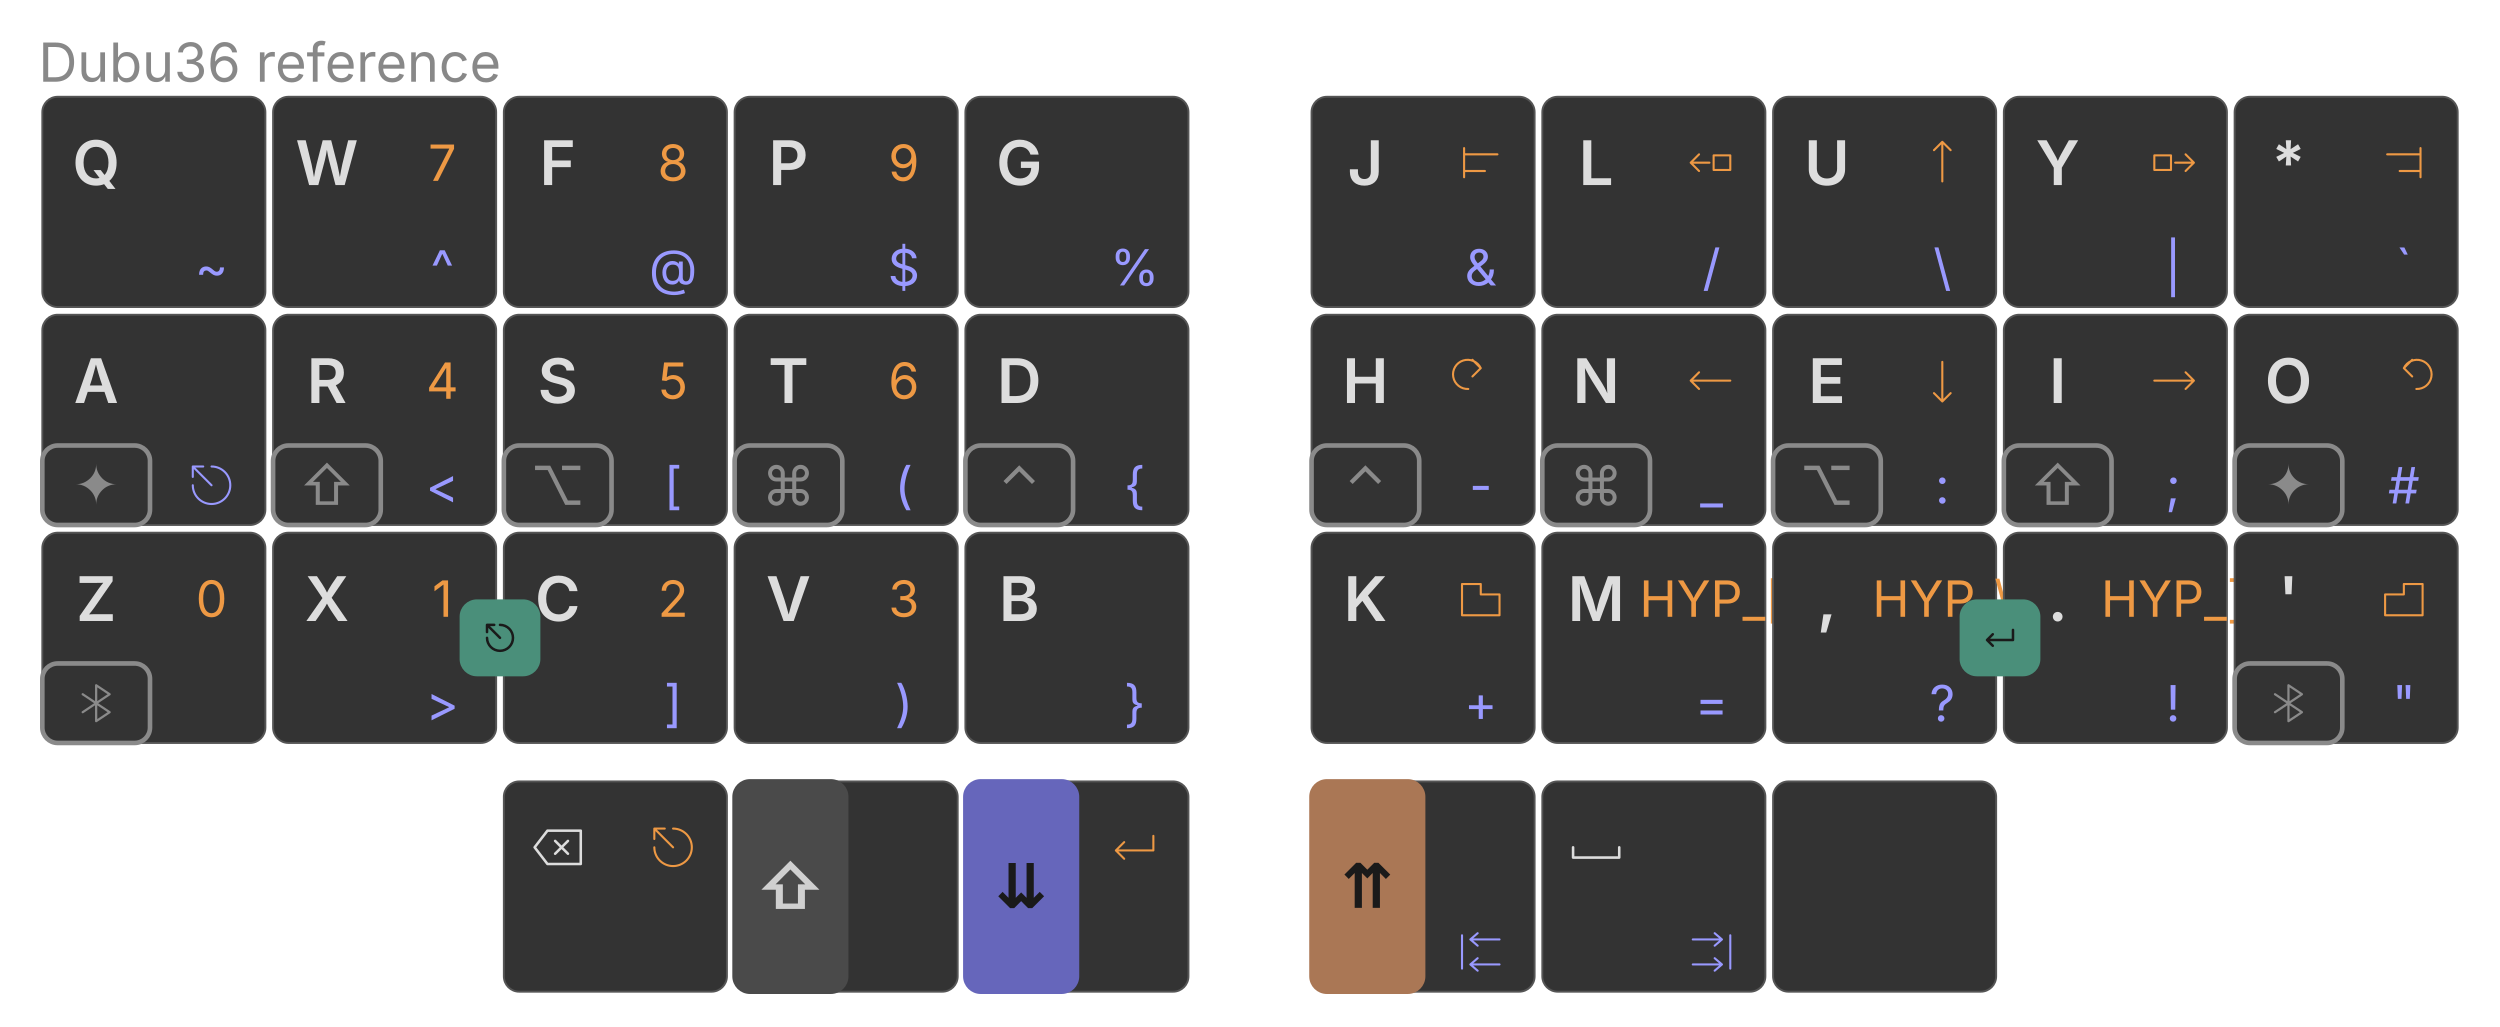
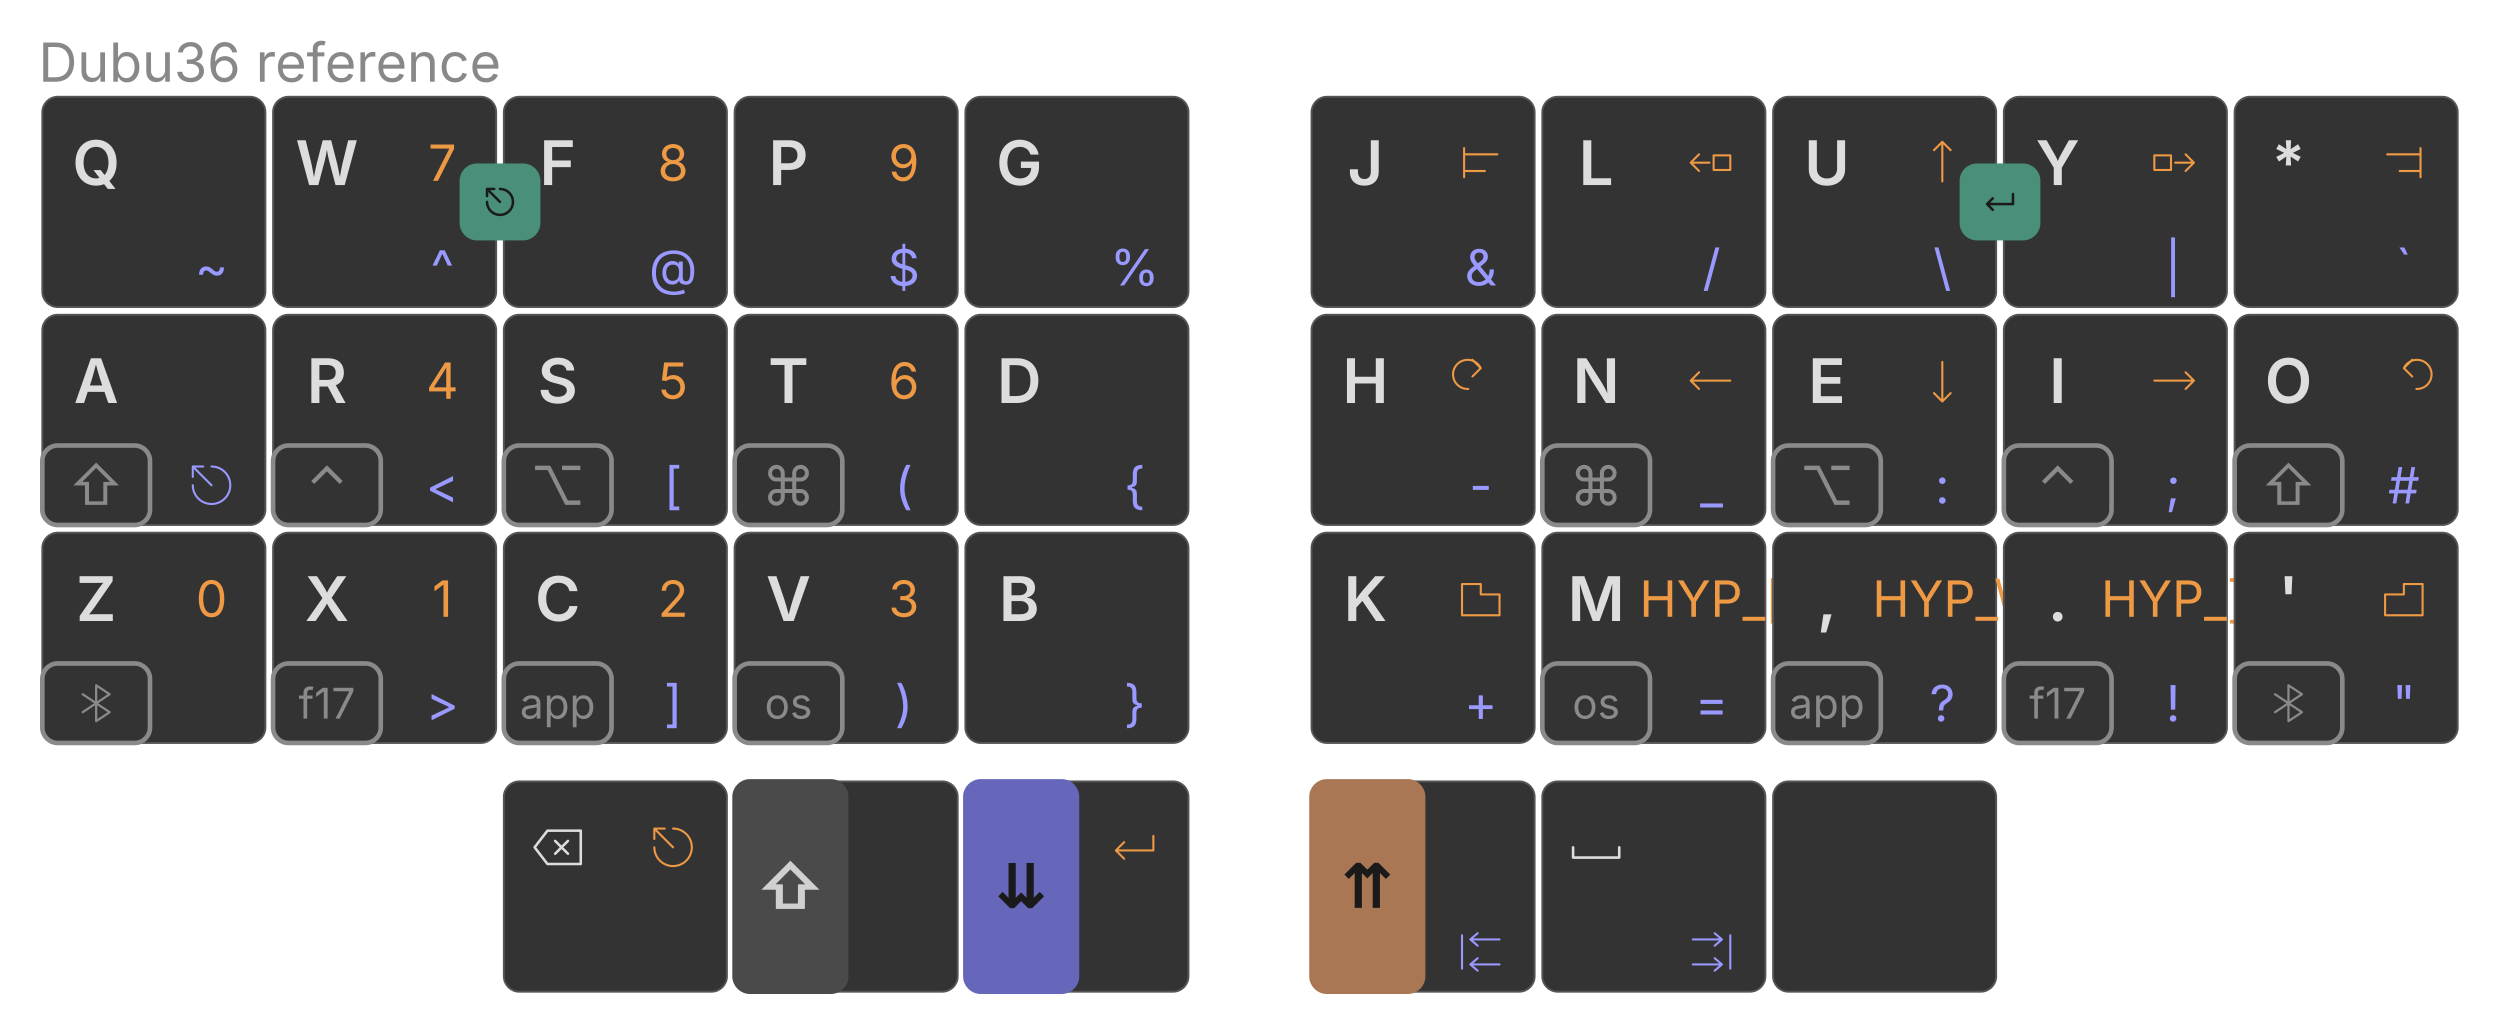
<svg xmlns="http://www.w3.org/2000/svg" class="keymap" width="650" height="267" viewBox="-10 -24 650.0 266.68">
  <style>/* Inter for letters. cairosvg uses only the first family, so marks
       Inter lacks (✦ ⇊ ⇈) set .dejavu; browsers still walk the stack. */
    svg.keymap { background: #1e1e2e;
                 font-family: Inter, "DejaVu Sans", "Segoe UI Symbol",
                              "Apple Symbols", sans-serif; }
    text.dejavu { font-family: "DejaVu Sans", "Segoe UI Symbol",
                  "Apple Symbols", sans-serif; }
    rect.keycap { fill: #333333; stroke: #555555; stroke-width: 0.5px; }
    text { fill: #c8c8c8; text-anchor: middle; dominant-baseline: central; }
    text.base { font-size: 16px; font-weight: 600; fill: #dddddd; }
    text.hold { font-size: 11px; }
    text.sym { font-size: 13px; fill: #9999ff; }
    text.num { font-size: 13px; fill: #ee9944; }
    text.oneshot { font-size: 12px; font-weight: 600; }
    use.glyph { fill: none; stroke: #c8c8c8; stroke-width: 2px;
                stroke-linecap: round; stroke-linejoin: round; }
    use.glyph.base { stroke: #dddddd; }
    use.glyph.sym { stroke: #9999ff; }
    use.glyph.num { stroke: #ee9944; }
    use.glyph.hold.tap-preferred.mod { stroke: #8a8a8a; }
    use.glyph.hold.hold-preferred.mod, use.glyph.oneshot.mod { stroke: #d0d0d0; }
    use.glyph.hold.hold-preferred.sym, use.glyph.oneshot.sym,
    use.glyph.hold.hold-preferred.nav, use.glyph.oneshot.nav { stroke: #1a1a1a; }
    use.glyph.hold.tap-preferred.sym { stroke: #9999ff; }
    use.glyph.hold.tap-preferred.nav { stroke: #ee9944; }
    rect.hold-box { stroke-width: 1.2px; }
    rect.hold-box.tap-preferred.mod { fill: none; stroke: #8a8a8a; }
    rect.hold-box.tap-preferred.sym { fill: none; stroke: #9999ff; }
    rect.hold-box.tap-preferred.nav { fill: none; stroke: #ee9944; }
    rect.hold-box.hold-preferred.mod { fill: #4a4a4a; stroke: #4a4a4a; }
    rect.hold-box.hold-preferred.sym { fill: #6666bb; stroke: #6666bb; }
    rect.hold-box.hold-preferred.nav { fill: #aa7755; stroke: #aa7755; }
    rect.hold-box.oneshot.mod { fill: #4a4a4a; stroke: #4a4a4a; }
    rect.hold-box.oneshot.sym { fill: #6666bb; stroke: #6666bb; }
    rect.hold-box.oneshot.nav { fill: #aa7755; stroke: #aa7755; }
    text.hold.hold-preferred.mod, text.oneshot.mod { fill: #d0d0d0; font-weight: 700; }
    text.hold.hold-preferred.sym, text.oneshot.sym,
    text.hold.hold-preferred.nav, text.oneshot.nav { fill: #1a1a1a; font-weight: 700; }
    text.hold.tap-preferred { fill: #8a8a8a; }
    text.hold.symbol { font-size: 14px; }
    text.oneshot.symbol { font-size: 16px; }
    text.title { font-size: 14px; fill: #888888; text-anchor: start; }
    rect.combo-badge { fill: #4a8f7a; stroke: #4a8f7a; }
    use.glyph.combo { stroke: #1a1a1a; stroke-width: 3.5px; }
    text.combo { font-size: 9px; font-weight: 700; fill: #1a1a1a; }</style>
  <defs>
    <path id="glyph_backspace" class="symbol" transform="scale(0.333333) translate(-24,-24)" d="M22,19l10,10 M22,29l10-10 M6,24l10,13h26v-26h-26z" />
    <path id="glyph_delete-word" class="symbol" transform="scale(0.333333) translate(-24,-24)" d="M22,19l10,10 M22,29l10-10 M6,24l10,13h26v-26h-26z M6,17l-6,7,6,7" />
    <path id="glyph_return" class="symbol" transform="scale(0.333333) translate(-24,-24)" d="M42,13V27H6 m8-8l-8,8l8,8" />
    <path id="glyph_space" class="symbol" transform="scale(0.333333) translate(-24,-24)" d="M42,24V32H6V24" />
    <path id="glyph_escape" class="symbol" transform="scale(0.333333) translate(-24,-24)" d="M24,24l-18-18 m0,10v-10h10 M24,6A18,18,0,1,1,6,24" />
    <path id="glyph_up" class="symbol" transform="scale(0.333333) translate(-24,-24)" d="M24,42v-36 m-8,6l8-8l8,8" />
    <path id="glyph_down" class="symbol" transform="scale(0.333333) translate(-24,-24)" d="M24,6v36 m-8,-6l8,8l8-8" />
    <path id="glyph_left" class="symbol" transform="scale(0.333333) translate(-24,-24)" d="M42,24h-36 m6-8l-8,8l8,8" />
    <path id="glyph_right" class="symbol" transform="scale(0.333333) translate(-24,-24)" d="M6,24h36 m-6-8l8,8l-8,8" />
    <path id="glyph_tab" class="symbol" transform="scale(0.333333) translate(-24,-24)" d="M6,12H32m-5-6l7,6l-7,6 M6,36H32m-5-6l7,6l-7,6 M42,8v32" />
    <path id="glyph_btab" class="symbol" transform="scale(0.333333) translate(-24,-24)" d="M42,12H16m5-6l-7,6l7,6 M42,36H16m5-6l-7,6l7,6 M6,8v32" />
    <path id="glyph_home" class="symbol" transform="scale(0.333333) translate(-24,-24)" d="M8,10v28 M8,16h32 M8,32h20" />
    <path id="glyph_end" class="symbol" transform="scale(0.333333) translate(-24,-24)" d="M40,10v28 M8,16h32 M20,32h20" />
    <path id="glyph_word-left" class="symbol" transform="scale(0.333333) translate(-24,-24)" d="M22,24h-16m6-8l-8,8l8,8 M26,17h16v14h-16z" />
    <path id="glyph_word-right" class="symbol" transform="scale(0.333333) translate(-24,-24)" d="M6,17h16v14h-16z M26,24h16m-6-8l8,8l-8,8" />
    <path id="glyph_hist-back" class="symbol" transform="scale(0.333333) translate(-24,-24)" d="M36,32A14,14 0 1 0 24,12m8-8l-8,8l8,8" />
    <path id="glyph_hist-fwd" class="symbol" transform="scale(0.333333) translate(-24,-24)" d="M12,32A14,14 0 1 1 24,12m-8-8l8,8l-8,8" />
    <path id="glyph_app-tab-prev" class="symbol" transform="scale(0.333333) translate(-24,-24)" d="M6,10h18v10h18v20H6z" />
    <path id="glyph_app-tab-next" class="symbol" transform="scale(0.333333) translate(-24,-24)" d="M6,20h18v-10h18v30H6z" />
    <path id="glyph_bluetooth" class="symbol" transform="scale(0.333333) translate(-24,-24)" d="M12,16 L36,32 L24,40 L24,8 L36,16 L12,32" />
  </defs>
  <text class="title" x="0" y="-8">Dubu36 reference</text>
  <g transform="translate(0.00,0.00)">
    <rect class="keycap" x="1.0" y="1.0" width="58.0" height="54.67" rx="4.0" ry="4.0" />
    <text class="base" x="15.0" y="18.134">Q</text>
    <text class="sym" x="45.0" y="45.336">~</text>
  </g>
  <g transform="translate(60.00,0.00)">
    <rect class="keycap" x="1.0" y="1.0" width="58.0" height="54.67" rx="4.0" ry="4.0" />
    <text class="base" x="15.0" y="18.134">W</text>
    <text class="num" x="45.0" y="18.134">7</text>
    <text class="sym" x="45.0" y="45.336">^</text>
  </g>
  <g transform="translate(120.00,0.00)">
    <rect class="keycap" x="1.0" y="1.0" width="58.0" height="54.67" rx="4.0" ry="4.0" />
    <text class="base" x="15.0" y="18.134">F</text>
    <text class="num" x="45.0" y="18.134">8</text>
    <text class="sym" x="45.0" y="45.336">@</text>
  </g>
  <g transform="translate(180.00,0.00)">
    <rect class="keycap" x="1.0" y="1.0" width="58.0" height="54.67" rx="4.0" ry="4.0" />
    <text class="base" x="15.0" y="18.134">P</text>
    <text class="num" x="45.0" y="18.134">9</text>
    <text class="sym" x="45.0" y="45.336">$</text>
  </g>
  <g transform="translate(240.00,0.00)">
    <rect class="keycap" x="1.0" y="1.0" width="58.0" height="54.67" rx="4.0" ry="4.0" />
    <text class="base" x="15.0" y="18.134">G</text>
    <text class="sym" x="45.0" y="45.336">%</text>
  </g>
  <g transform="translate(330.00,0.00)">
    <rect class="keycap" x="1.0" y="1.0" width="58.0" height="54.67" rx="4.0" ry="4.0" />
    <text class="base" x="15.0" y="18.134">J</text>
    <g transform="translate(45.0,18.1344) scale(0.8125)">
      <use class="glyph num" href="#glyph_home" />
    </g>
    <text class="sym" x="45.0" y="45.336">&amp;</text>
  </g>
  <g transform="translate(390.00,0.00)">
    <rect class="keycap" x="1.0" y="1.0" width="58.0" height="54.67" rx="4.0" ry="4.0" />
    <text class="base" x="15.0" y="18.134">L</text>
    <g transform="translate(45.0,18.1344) scale(0.8125)">
      <use class="glyph num" href="#glyph_word-left" />
    </g>
    <text class="sym" x="45.0" y="45.336">/</text>
  </g>
  <g transform="translate(450.00,0.00)">
    <rect class="keycap" x="1.0" y="1.0" width="58.0" height="54.67" rx="4.0" ry="4.0" />
    <text class="base" x="15.0" y="18.134">U</text>
    <g transform="translate(45.0,18.1344) scale(0.8125)">
      <use class="glyph num" href="#glyph_up" />
    </g>
    <text class="sym" x="45.0" y="45.336">\</text>
  </g>
  <g transform="translate(510.00,0.00)">
    <rect class="keycap" x="1.0" y="1.0" width="58.0" height="54.67" rx="4.0" ry="4.0" />
    <text class="base" x="15.0" y="18.134">Y</text>
    <g transform="translate(45.0,18.1344) scale(0.8125)">
      <use class="glyph num" href="#glyph_word-right" />
    </g>
    <text class="sym" x="45.0" y="45.336">|</text>
  </g>
  <g transform="translate(570.00,0.00)">
    <rect class="keycap" x="1.0" y="1.0" width="58.0" height="54.67" rx="4.0" ry="4.0" />
    <text class="base" x="15.0" y="18.134">*</text>
    <g transform="translate(45.0,18.1344) scale(0.8125)">
      <use class="glyph num" href="#glyph_end" />
    </g>
    <text class="sym" x="45.0" y="45.336">`</text>
  </g>
  <g transform="translate(0.00,56.67)">
    <rect class="keycap" x="1.0" y="1.0" width="58.0" height="54.67" rx="4.0" ry="4.0" />
    <rect class="hold-box tap-preferred mod" x="1.0" y="35.002" width="28.0" height="20.668" rx="4.0" ry="4.0" />
    <text class="base" x="15.0" y="18.134">A</text>
-     <text class="hold tap-preferred mod symbol dejavu" x="15.0" y="45.336">✦</text>
+     <text class="hold tap-preferred mod symbol" x="15.0" y="45.336">⇧</text>
    <g transform="translate(45.0,45.336) scale(0.8125)">
      <use class="glyph sym" href="#glyph_escape" />
    </g>
  </g>
  <g transform="translate(60.00,56.67)">
    <rect class="keycap" x="1.0" y="1.0" width="58.0" height="54.67" rx="4.0" ry="4.0" />
    <rect class="hold-box tap-preferred mod" x="1.0" y="35.002" width="28.0" height="20.668" rx="4.0" ry="4.0" />
    <text class="base" x="15.0" y="18.134">R</text>
-     <text class="hold tap-preferred mod symbol" x="15.0" y="45.336">⇧</text>
+     <text class="hold tap-preferred mod symbol" x="15.0" y="45.336">⌃</text>
    <text class="num" x="45.0" y="18.134">4</text>
    <text class="sym" x="45.0" y="45.336">&lt;</text>
  </g>
  <g transform="translate(120.00,56.67)">
    <rect class="keycap" x="1.0" y="1.0" width="58.0" height="54.67" rx="4.0" ry="4.0" />
    <rect class="hold-box tap-preferred mod" x="1.0" y="35.002" width="28.0" height="20.668" rx="4.0" ry="4.0" />
    <text class="base" x="15.0" y="18.134">S</text>
    <text class="hold tap-preferred mod symbol" x="15.0" y="45.336">⌥</text>
    <text class="num" x="45.0" y="18.134">5</text>
    <text class="sym" x="45.0" y="45.336">[</text>
  </g>
  <g transform="translate(180.00,56.67)">
    <rect class="keycap" x="1.0" y="1.0" width="58.0" height="54.67" rx="4.0" ry="4.0" />
    <rect class="hold-box tap-preferred mod" x="1.0" y="35.002" width="28.0" height="20.668" rx="4.0" ry="4.0" />
    <text class="base" x="15.0" y="18.134">T</text>
    <text class="hold tap-preferred mod symbol" x="15.0" y="45.336">⌘</text>
    <text class="num" x="45.0" y="18.134">6</text>
    <text class="sym" x="45.0" y="45.336">(</text>
  </g>
  <g transform="translate(240.00,56.67)">
    <rect class="keycap" x="1.0" y="1.0" width="58.0" height="54.67" rx="4.0" ry="4.0" />
-     <rect class="hold-box tap-preferred mod" x="1.0" y="35.002" width="28.0" height="20.668" rx="4.0" ry="4.0" />
    <text class="base" x="15.0" y="18.134">D</text>
-     <text class="hold tap-preferred mod symbol" x="15.0" y="45.336">⌃</text>
    <text class="sym" x="45.0" y="45.336">{</text>
  </g>
  <g transform="translate(330.00,56.67)">
    <rect class="keycap" x="1.0" y="1.0" width="58.0" height="54.67" rx="4.0" ry="4.0" />
-     <rect class="hold-box tap-preferred mod" x="1.0" y="35.002" width="28.0" height="20.668" rx="4.0" ry="4.0" />
    <text class="base" x="15.0" y="18.134">H</text>
-     <text class="hold tap-preferred mod symbol" x="15.0" y="45.336">⌃</text>
    <g transform="translate(45.0,18.1344) scale(0.8125)">
      <use class="glyph num" href="#glyph_hist-fwd" />
    </g>
    <text class="sym" x="45.0" y="45.336">-</text>
  </g>
  <g transform="translate(390.00,56.67)">
    <rect class="keycap" x="1.0" y="1.0" width="58.0" height="54.67" rx="4.0" ry="4.0" />
    <rect class="hold-box tap-preferred mod" x="1.0" y="35.002" width="28.0" height="20.668" rx="4.0" ry="4.0" />
    <text class="base" x="15.0" y="18.134">N</text>
    <text class="hold tap-preferred mod symbol" x="15.0" y="45.336">⌘</text>
    <g transform="translate(45.0,18.1344) scale(0.8125)">
      <use class="glyph num" href="#glyph_left" />
    </g>
    <text class="sym" x="45.0" y="45.336">_</text>
  </g>
  <g transform="translate(450.00,56.67)">
    <rect class="keycap" x="1.0" y="1.0" width="58.0" height="54.67" rx="4.0" ry="4.0" />
    <rect class="hold-box tap-preferred mod" x="1.0" y="35.002" width="28.0" height="20.668" rx="4.0" ry="4.0" />
    <text class="base" x="15.0" y="18.134">E</text>
    <text class="hold tap-preferred mod symbol" x="15.0" y="45.336">⌥</text>
    <g transform="translate(45.0,18.1344) scale(0.8125)">
      <use class="glyph num" href="#glyph_down" />
    </g>
    <text class="sym" x="45.0" y="45.336">:</text>
  </g>
  <g transform="translate(510.00,56.67)">
    <rect class="keycap" x="1.0" y="1.0" width="58.0" height="54.67" rx="4.0" ry="4.0" />
    <rect class="hold-box tap-preferred mod" x="1.0" y="35.002" width="28.0" height="20.668" rx="4.0" ry="4.0" />
    <text class="base" x="15.0" y="18.134">I</text>
+     <text class="hold tap-preferred mod symbol" x="15.0" y="45.336">⌃</text>
+     <g transform="translate(45.0,18.1344) scale(0.8125)">
+       <use class="glyph num" href="#glyph_right" />
+     </g>
+     <text class="sym" x="45.0" y="45.336">;</text>
+   </g>
+   <g transform="translate(570.00,56.67)">
+     <rect class="keycap" x="1.0" y="1.0" width="58.0" height="54.67" rx="4.0" ry="4.0" />
+     <rect class="hold-box tap-preferred mod" x="1.0" y="35.002" width="28.0" height="20.668" rx="4.0" ry="4.0" />
+     <text class="base" x="15.0" y="18.134">O</text>
    <text class="hold tap-preferred mod symbol" x="15.0" y="45.336">⇧</text>
-     <g transform="translate(45.0,18.1344) scale(0.8125)">
-       <use class="glyph num" href="#glyph_right" />
-     </g>
-     <text class="sym" x="45.0" y="45.336">;</text>
-   </g>
-   <g transform="translate(570.00,56.67)">
-     <rect class="keycap" x="1.0" y="1.0" width="58.0" height="54.67" rx="4.0" ry="4.0" />
-     <rect class="hold-box tap-preferred mod" x="1.0" y="35.002" width="28.0" height="20.668" rx="4.0" ry="4.0" />
-     <text class="base" x="15.0" y="18.134">O</text>
-     <text class="hold tap-preferred mod symbol dejavu" x="15.0" y="45.336">✦</text>
    <g transform="translate(45.0,18.1344) scale(0.8125)">
      <use class="glyph num" href="#glyph_hist-back" />
    </g>
    <text class="sym" x="45.0" y="45.336">#</text>
  </g>
  <g transform="translate(0.00,113.34)">
    <rect class="keycap" x="1.0" y="1.0" width="58.0" height="54.67" rx="4.0" ry="4.0" />
    <rect class="hold-box tap-preferred mod" x="1.0" y="35.002" width="28.0" height="20.668" rx="4.0" ry="4.0" />
    <text class="base" x="15.0" y="18.134">Z</text>
    <g transform="translate(15.0,45.336) scale(0.875)">
      <use class="glyph hold tap-preferred mod" href="#glyph_bluetooth" />
    </g>
    <text class="num" x="45.0" y="18.134">0</text>
  </g>
  <g transform="translate(60.00,113.34)">
    <rect class="keycap" x="1.0" y="1.0" width="58.0" height="54.67" rx="4.0" ry="4.0" />
+     <rect class="hold-box tap-preferred mod" x="1.0" y="35.002" width="28.0" height="20.668" rx="4.0" ry="4.0" />
    <text class="base" x="15.0" y="18.134">X</text>
+     <text class="hold tap-preferred mod" x="15.0" y="45.336">f17</text>
    <text class="num" x="45.0" y="18.134">1</text>
    <text class="sym" x="45.0" y="45.336">&gt;</text>
  </g>
  <g transform="translate(120.00,113.34)">
    <rect class="keycap" x="1.0" y="1.0" width="58.0" height="54.67" rx="4.0" ry="4.0" />
+     <rect class="hold-box tap-preferred mod" x="1.0" y="35.002" width="28.0" height="20.668" rx="4.0" ry="4.0" />
    <text class="base" x="15.0" y="18.134">C</text>
+     <text class="hold tap-preferred mod" x="15.0" y="45.336">app</text>
    <text class="num" x="45.0" y="18.134">2</text>
    <text class="sym" x="45.0" y="45.336">]</text>
  </g>
  <g transform="translate(180.00,113.34)">
    <rect class="keycap" x="1.0" y="1.0" width="58.0" height="54.67" rx="4.0" ry="4.0" />
+     <rect class="hold-box tap-preferred mod" x="1.0" y="35.002" width="28.0" height="20.668" rx="4.0" ry="4.0" />
    <text class="base" x="15.0" y="18.134">V</text>
+     <text class="hold tap-preferred mod" x="15.0" y="45.336">os</text>
    <text class="num" x="45.0" y="18.134">3</text>
    <text class="sym" x="45.0" y="45.336">)</text>
  </g>
  <g transform="translate(240.00,113.34)">
    <rect class="keycap" x="1.0" y="1.0" width="58.0" height="54.67" rx="4.0" ry="4.0" />
    <text class="base" x="15.0" y="18.134">B</text>
    <text class="sym" x="45.0" y="45.336">}</text>
  </g>
  <g transform="translate(330.00,113.34)">
    <rect class="keycap" x="1.0" y="1.0" width="58.0" height="54.67" rx="4.0" ry="4.0" />
    <text class="base" x="15.0" y="18.134">K</text>
    <g transform="translate(45.0,18.1344) scale(0.8125)">
      <use class="glyph num" href="#glyph_app-tab-prev" />
    </g>
    <text class="sym" x="45.0" y="45.336">+</text>
  </g>
  <g transform="translate(390.00,113.34)">
    <rect class="keycap" x="1.0" y="1.0" width="58.0" height="54.67" rx="4.0" ry="4.0" />
+     <rect class="hold-box tap-preferred mod" x="1.0" y="35.002" width="28.0" height="20.668" rx="4.0" ry="4.0" />
    <text class="base" x="15.0" y="18.134">M</text>
+     <text class="hold tap-preferred mod" x="15.0" y="45.336">os</text>
    <text class="num" x="45.0" y="18.134">HYP_[</text>
    <text class="sym" x="45.0" y="45.336">=</text>
  </g>
  <g transform="translate(450.00,113.34)">
    <rect class="keycap" x="1.0" y="1.0" width="58.0" height="54.67" rx="4.0" ry="4.0" />
+     <rect class="hold-box tap-preferred mod" x="1.0" y="35.002" width="28.0" height="20.668" rx="4.0" ry="4.0" />
    <text class="base" x="15.0" y="18.134">,</text>
+     <text class="hold tap-preferred mod" x="15.0" y="45.336">app</text>
    <text class="num" x="45.0" y="18.134">HYP_\</text>
    <text class="sym" x="45.0" y="45.336">?</text>
  </g>
  <g transform="translate(510.00,113.34)">
    <rect class="keycap" x="1.0" y="1.0" width="58.0" height="54.67" rx="4.0" ry="4.0" />
+     <rect class="hold-box tap-preferred mod" x="1.0" y="35.002" width="28.0" height="20.668" rx="4.0" ry="4.0" />
    <text class="base" x="15.0" y="18.134">.</text>
+     <text class="hold tap-preferred mod" x="15.0" y="45.336">f17</text>
    <text class="num" x="45.0" y="18.134">HYP_]</text>
    <text class="sym" x="45.0" y="45.336">!</text>
  </g>
  <g transform="translate(570.00,113.34)">
    <rect class="keycap" x="1.0" y="1.0" width="58.0" height="54.67" rx="4.0" ry="4.0" />
    <rect class="hold-box tap-preferred mod" x="1.0" y="35.002" width="28.0" height="20.668" rx="4.0" ry="4.0" />
    <text class="base" x="15.0" y="18.134">'</text>
    <g transform="translate(15.0,45.336) scale(0.875)">
      <use class="glyph hold tap-preferred mod" href="#glyph_bluetooth" />
    </g>
    <g transform="translate(45.0,18.1344) scale(0.8125)">
      <use class="glyph num" href="#glyph_app-tab-next" />
    </g>
    <text class="sym" x="45.0" y="45.336">"</text>
  </g>
  <g transform="translate(120.00,178.01)">
    <rect class="keycap" x="1.0" y="1.0" width="58.0" height="54.67" rx="4.0" ry="4.0" />
    <use class="glyph base" href="#glyph_backspace" x="15.0" y="18.134" />
    <g transform="translate(45.0,18.1344) scale(0.8125)">
      <use class="glyph num" href="#glyph_escape" />
    </g>
  </g>
  <g transform="translate(180.00,178.01)">
    <rect class="keycap" x="1.0" y="1.0" width="58.0" height="54.67" rx="4.0" ry="4.0" />
    <rect class="hold-box oneshot mod" x="1.0" y="1.0" width="29.0" height="54.67" rx="4.0" ry="4.0" />
    <text class="oneshot symbol mod" x="15.5" y="28.335">⇧</text>
  </g>
  <g transform="translate(240.00,178.01)">
    <rect class="keycap" x="1.0" y="1.0" width="58.0" height="54.67" rx="4.0" ry="4.0" />
    <rect class="hold-box oneshot sym" x="1.0" y="1.0" width="29.0" height="54.67" rx="4.0" ry="4.0" />
    <text class="oneshot symbol sym dejavu" x="15.5" y="28.335">⇊</text>
    <g transform="translate(45.0,18.1344) scale(0.8125)">
      <use class="glyph num" href="#glyph_return" />
    </g>
  </g>
  <g transform="translate(330.00,178.01)">
    <rect class="keycap" x="1.0" y="1.0" width="58.0" height="54.67" rx="4.0" ry="4.0" />
    <rect class="hold-box oneshot nav" x="1.0" y="1.0" width="29.0" height="54.67" rx="4.0" ry="4.0" />
    <text class="oneshot symbol nav dejavu" x="15.5" y="28.335">⇈</text>
    <g transform="translate(45.0,45.336) scale(0.8125)">
      <use class="glyph sym" href="#glyph_btab" />
    </g>
  </g>
  <g transform="translate(390.00,178.01)">
    <rect class="keycap" x="1.0" y="1.0" width="58.0" height="54.67" rx="4.0" ry="4.0" />
    <use class="glyph base" href="#glyph_space" x="15.0" y="18.134" />
    <g transform="translate(45.0,45.336) scale(0.8125)">
      <use class="glyph sym" href="#glyph_tab" />
    </g>
  </g>
  <g transform="translate(450.00,178.01)">
    <rect class="keycap" x="1.0" y="1.0" width="58.0" height="54.67" rx="4.0" ry="4.0" />
  </g>
-   <g class="combo" transform="translate(510.00,141.68)">
+   <g class="combo" transform="translate(120.00,28.34)">
+     <rect class="combo-badge" x="-10.0" y="-9.5" width="20.0" height="19.0" rx="4.0" ry="4.0" />
+     <g transform="scale(0.5625)">
+       <use class="glyph combo" href="#glyph_escape" />
+     </g>
+   </g>
+   <g class="combo" transform="translate(510.00,28.34)">
    <rect class="combo-badge" x="-10.0" y="-9.5" width="20.0" height="19.0" rx="4.0" ry="4.0" />
    <g transform="scale(0.5625)">
      <use class="glyph combo" href="#glyph_return" />
    </g>
  </g>
-   <g class="combo" transform="translate(120.00,141.68)">
-     <rect class="combo-badge" x="-10.0" y="-9.5" width="20.0" height="19.0" rx="4.0" ry="4.0" />
-     <g transform="scale(0.5625)">
-       <use class="glyph combo" href="#glyph_escape" />
-     </g>
-   </g>
</svg>
